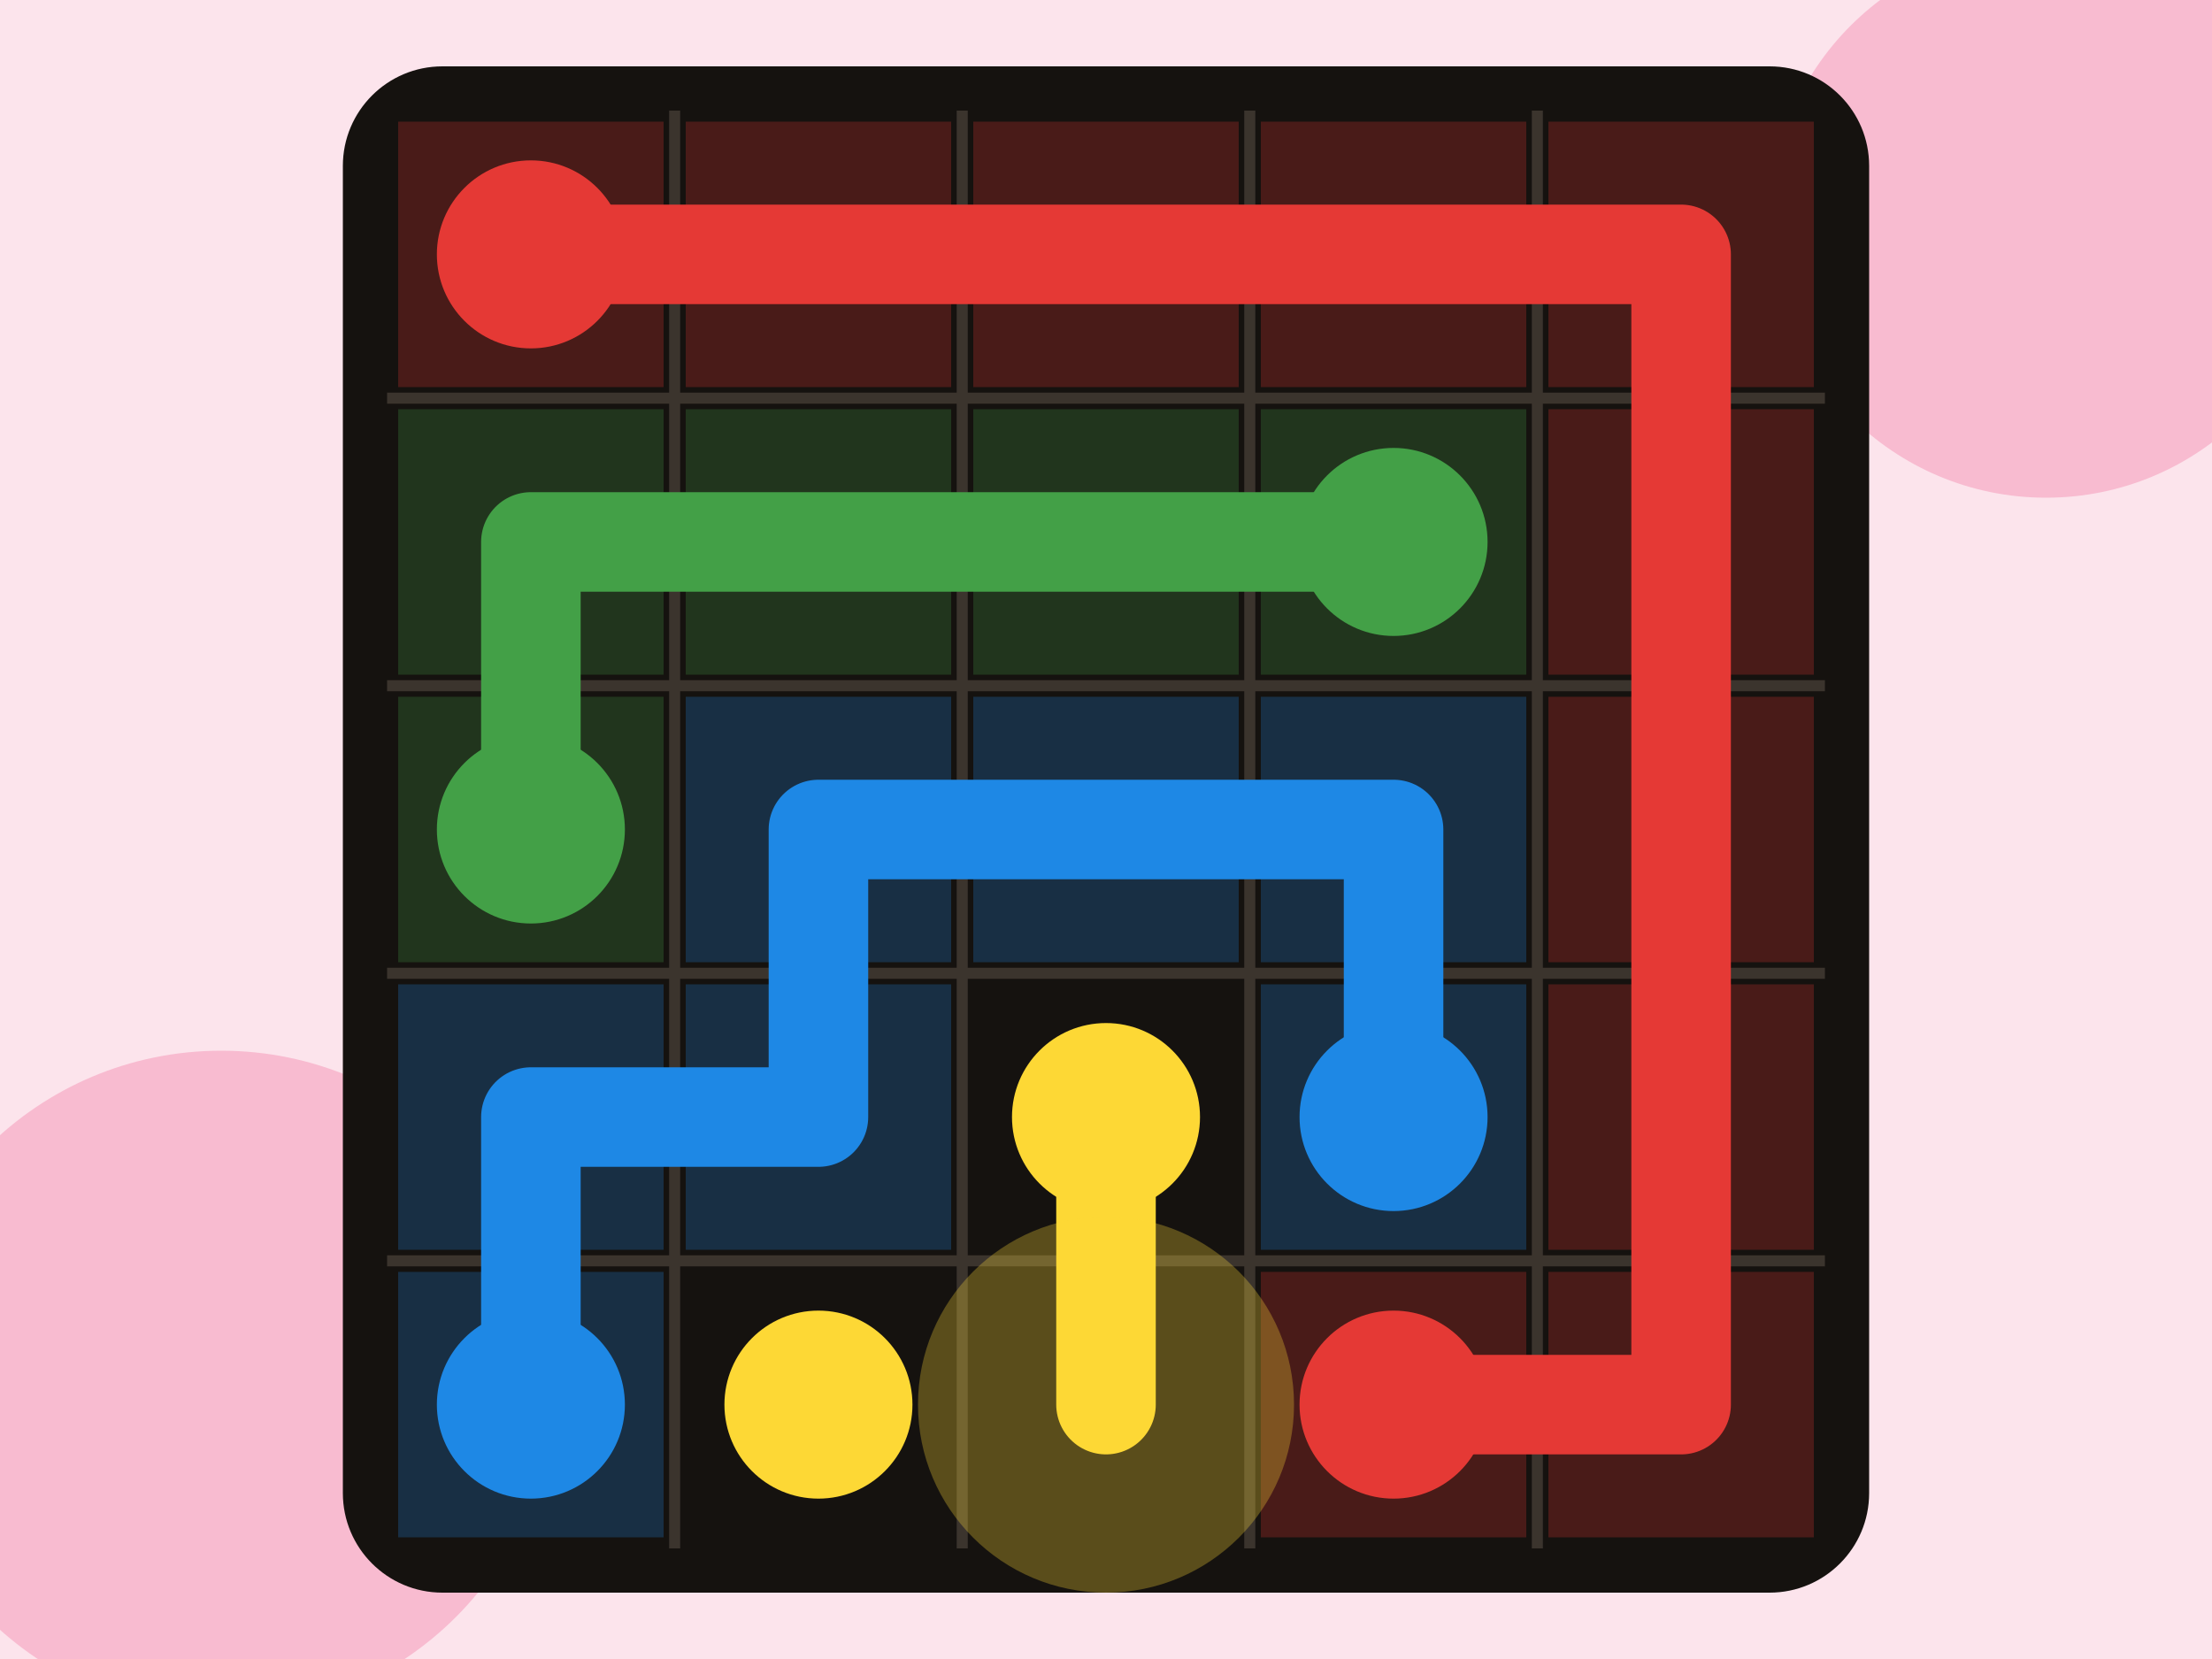
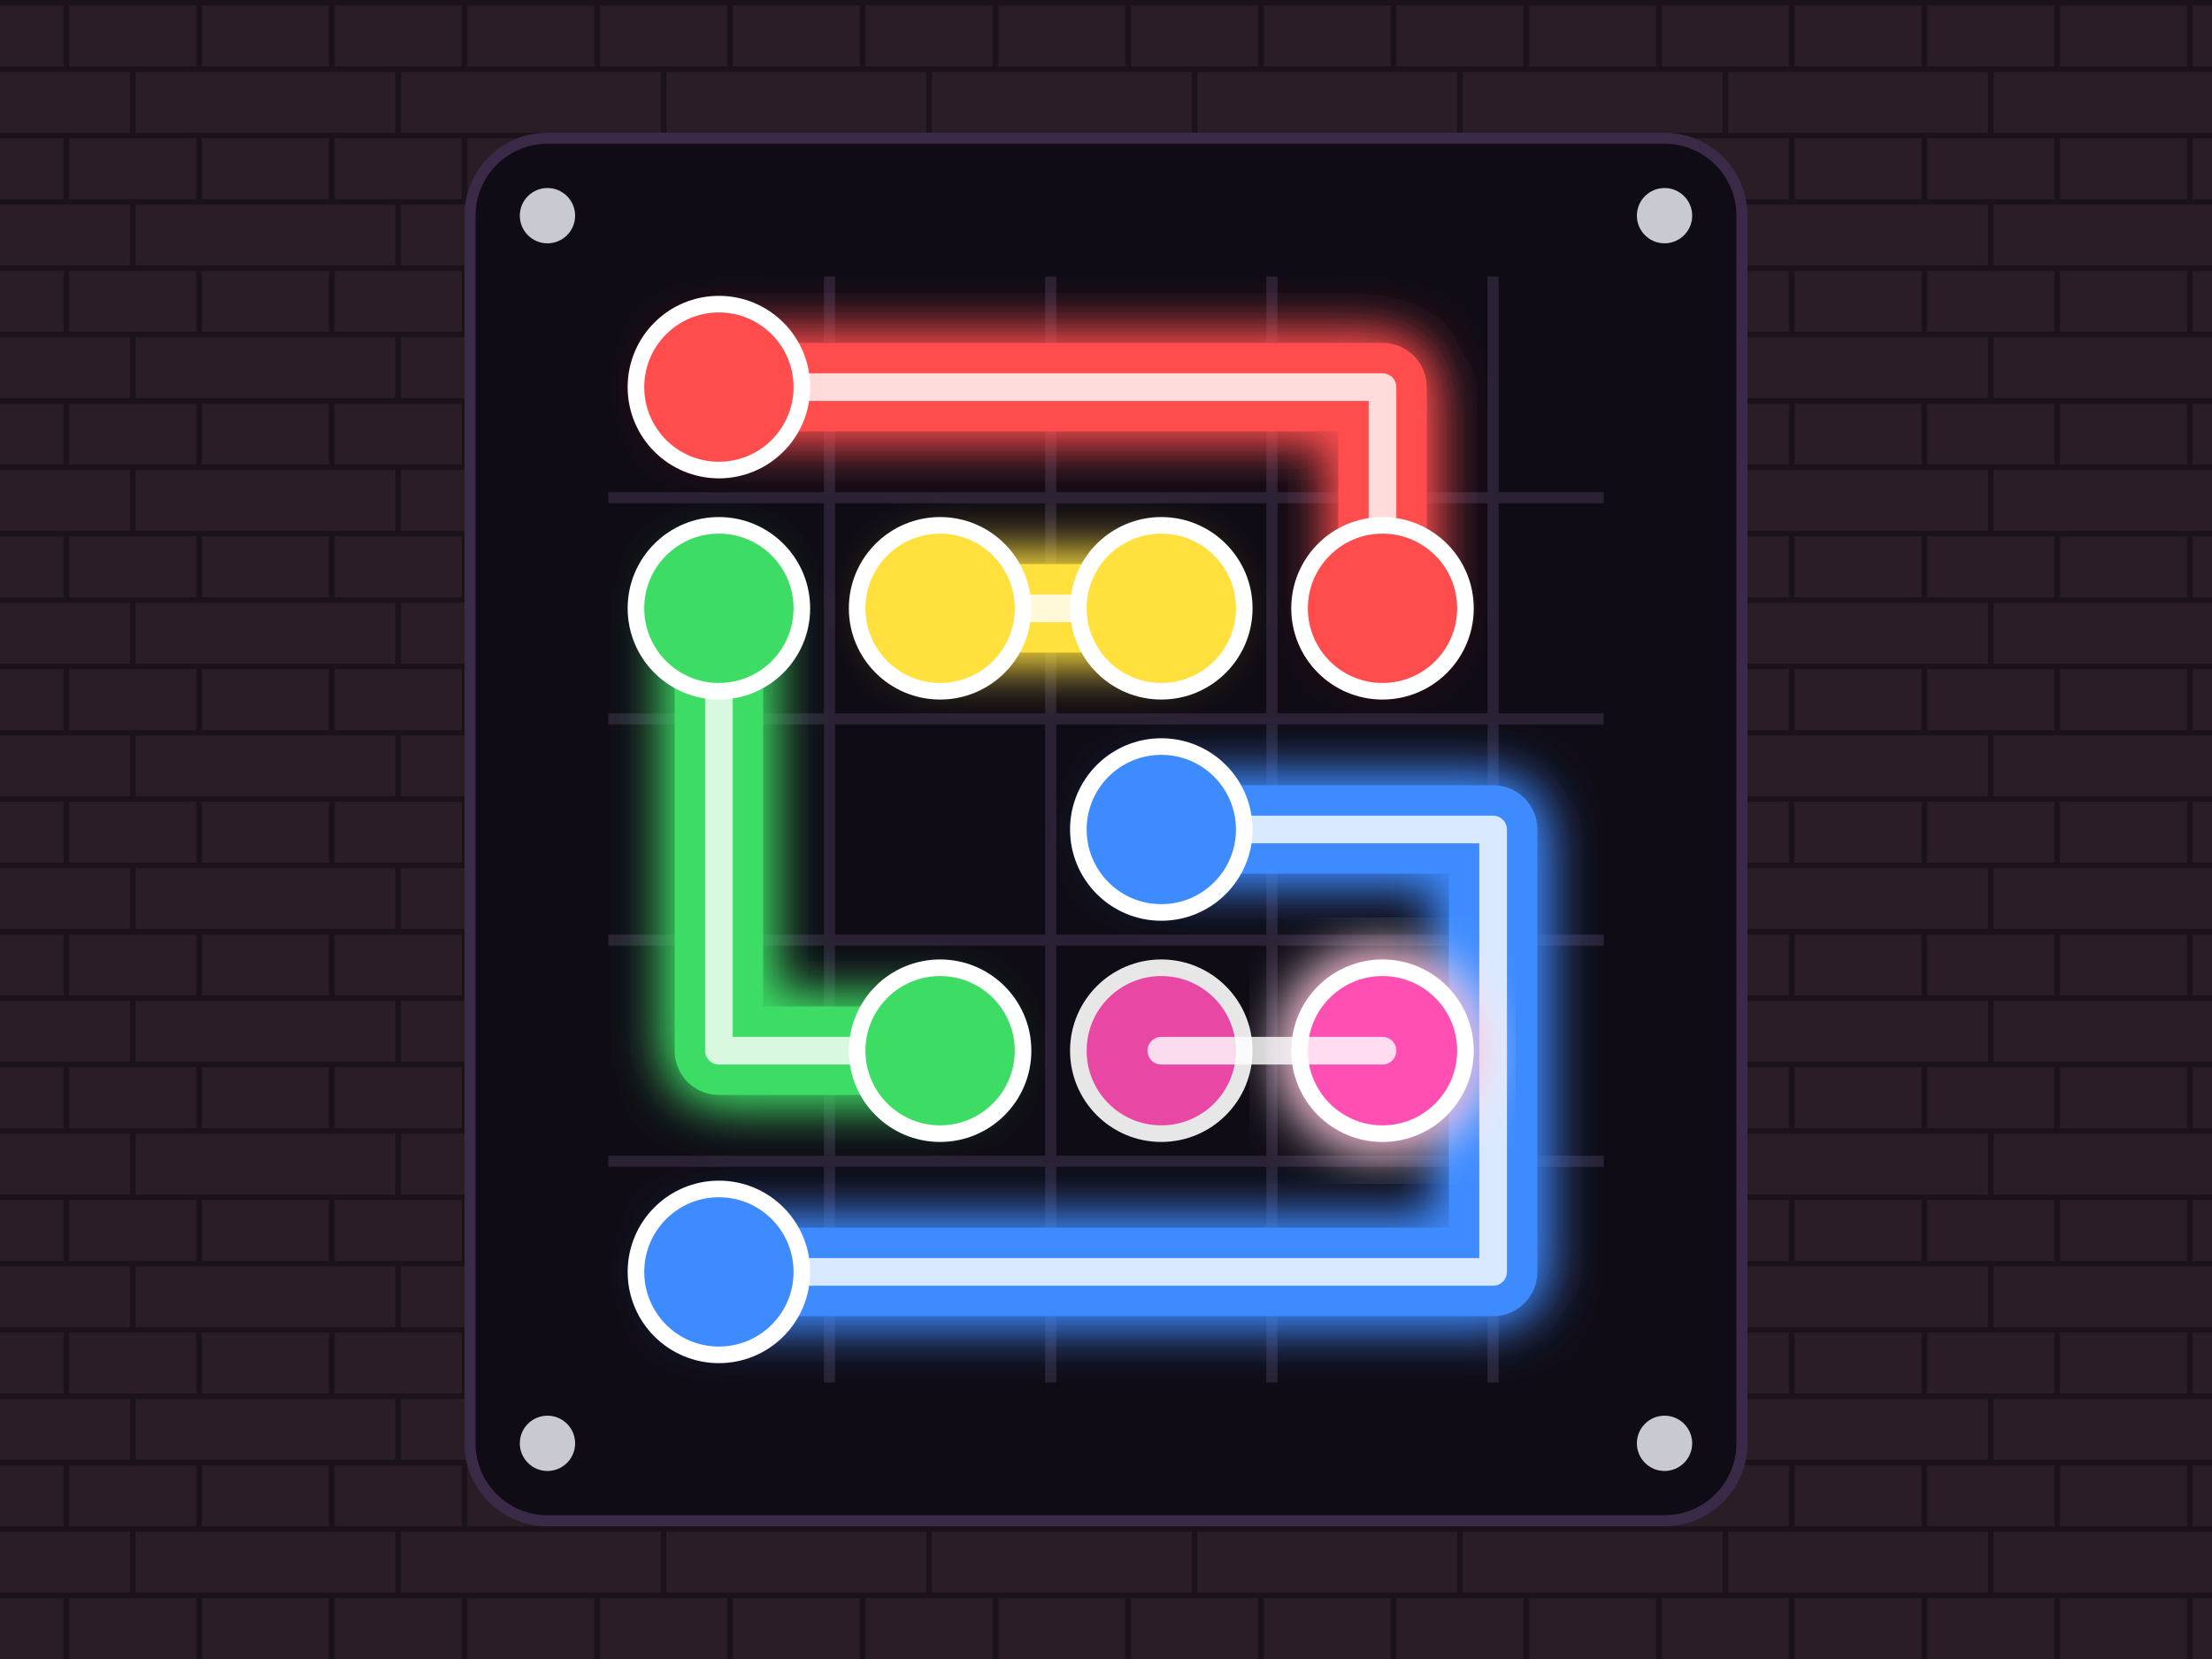
<svg xmlns="http://www.w3.org/2000/svg" viewBox="0 0 400 300">
-   <rect width="400" height="300" fill="#fce4ec" />
-   <circle cx="40" cy="250" r="60" fill="#f8bbd0" />
-   <circle cx="370" cy="40" r="50" fill="#f8bbd0" />
-   <rect x="62" y="12" width="276" height="276" rx="18" fill="#15120f" />
-   <g stroke="#3b342d" stroke-width="2">
-     <path d="M122 20v260M70 72h260" />
-     <path d="M174 20v260M70 124h260" />
-     <path d="M226 20v260M70 176h260" />
-     <path d="M278 20v260M70 228h260" />
+   <defs>
+     <filter id="g" x="-30%" y="-30%" width="160%" height="160%">
+       <feGaussianBlur stdDeviation="5" result="b" />
+       <feMerge>
+         <feMergeNode in="b" />
+         <feMergeNode in="b" />
+         <feMergeNode in="SourceGraphic" />
+       </feMerge>
+     </filter>
+     <pattern id="br" width="48" height="24" patternUnits="userSpaceOnUse">
+       <rect width="48" height="24" fill="#2a1d26" />
+       <path d="M0 .5H48M0 12.5H48M12 0V12M36 0V12M24 12V24" stroke="#000" stroke-opacity=".35" />
+     </pattern>
+   </defs>
+   <rect width="400" height="300" fill="url(#br)" />
+   <rect x="85" y="25" width="230" height="250" rx="14" fill="#100c16" stroke="#3a2a48" stroke-width="2" />
+   <g fill="#c9c9d1">
+     <circle cx="99" cy="39" r="5" />
+     <circle cx="301" cy="39" r="5" />
+     <circle cx="99" cy="261" r="5" />
+     <circle cx="301" cy="261" r="5" />
  </g>
-   <rect x="72" y="22" width="48" height="48" fill="#e53935" opacity=".25" />
-   <rect x="124" y="22" width="48" height="48" fill="#e53935" opacity=".25" />
-   <rect x="176" y="22" width="48" height="48" fill="#e53935" opacity=".25" />
-   <rect x="228" y="22" width="48" height="48" fill="#e53935" opacity=".25" />
-   <rect x="280" y="22" width="48" height="48" fill="#e53935" opacity=".25" />
-   <rect x="280" y="74" width="48" height="48" fill="#e53935" opacity=".25" />
-   <rect x="280" y="126" width="48" height="48" fill="#e53935" opacity=".25" />
-   <rect x="280" y="178" width="48" height="48" fill="#e53935" opacity=".25" />
-   <rect x="280" y="230" width="48" height="48" fill="#e53935" opacity=".25" />
-   <rect x="228" y="230" width="48" height="48" fill="#e53935" opacity=".25" />
-   <polyline points="96,46 148,46 200,46 252,46 304,46 304,98 304,150 304,202 304,254 252,254" fill="none" stroke="#e53935" stroke-width="18" stroke-linecap="round" stroke-linejoin="round" />
-   <circle cx="96" cy="46" r="17" fill="#e53935" />
-   <circle cx="252" cy="254" r="17" fill="#e53935" />
-   <rect x="228" y="74" width="48" height="48" fill="#43a047" opacity=".25" />
-   <rect x="176" y="74" width="48" height="48" fill="#43a047" opacity=".25" />
-   <rect x="124" y="74" width="48" height="48" fill="#43a047" opacity=".25" />
-   <rect x="72" y="74" width="48" height="48" fill="#43a047" opacity=".25" />
-   <rect x="72" y="126" width="48" height="48" fill="#43a047" opacity=".25" />
-   <polyline points="252,98 200,98 148,98 96,98 96,150" fill="none" stroke="#43a047" stroke-width="18" stroke-linecap="round" stroke-linejoin="round" />
-   <circle cx="252" cy="98" r="17" fill="#43a047" />
-   <circle cx="96" cy="150" r="17" fill="#43a047" />
-   <rect x="228" y="178" width="48" height="48" fill="#1e88e5" opacity=".25" />
-   <rect x="228" y="126" width="48" height="48" fill="#1e88e5" opacity=".25" />
-   <rect x="176" y="126" width="48" height="48" fill="#1e88e5" opacity=".25" />
-   <rect x="124" y="126" width="48" height="48" fill="#1e88e5" opacity=".25" />
-   <rect x="124" y="178" width="48" height="48" fill="#1e88e5" opacity=".25" />
-   <rect x="72" y="178" width="48" height="48" fill="#1e88e5" opacity=".25" />
-   <rect x="72" y="230" width="48" height="48" fill="#1e88e5" opacity=".25" />
-   <polyline points="252,202 252,150 200,150 148,150 148,202 96,202 96,254" fill="none" stroke="#1e88e5" stroke-width="18" stroke-linecap="round" stroke-linejoin="round" />
-   <circle cx="252" cy="202" r="17" fill="#1e88e5" />
-   <circle cx="96" cy="254" r="17" fill="#1e88e5" />
-   <polyline points="200,202 200,254" fill="none" stroke="#fdd835" stroke-width="18" stroke-linecap="round" stroke-linejoin="round" />
-   <circle cx="200" cy="202" r="17" fill="#fdd835" />
-   <circle cx="148" cy="254" r="17" fill="#fdd835" />
-   <circle cx="200" cy="254" r="34" fill="#fdd835" opacity=".3" />
+   <g stroke="#2a2234" stroke-width="2">
+     <path d="M150 50V250M190 50V250M230 50V250M270 50V250M110 90H290M110 130H290M110 170H290M110 210H290" />
+   </g>
+   <g fill="none" stroke-linecap="round" stroke-linejoin="round" stroke-width="16" filter="url(#g)">
+     <path d="M130 70H250V110" stroke="#ff4d4d" />
+     <path d="M130 110V190H170" stroke="#3ddc65" />
+     <path d="M210 150H270V230H130" stroke="#3d8bff" />
+     <path d="M170 110H210" stroke="#ffe03d" />
+   </g>
+   <g fill="none" stroke-linecap="round" stroke-linejoin="round" stroke-width="5" stroke="#fff" stroke-opacity=".8">
+     <path d="M130 70H250V110" />
+     <path d="M130 110V190H170" />
+     <path d="M210 150H270V230H130" />
+     <path d="M170 110H210" />
+   </g>
+   <g stroke="#fff" stroke-width="3">
+     <circle cx="130" cy="70" r="15" fill="#ff4d4d" />
+     <circle cx="250" cy="110" r="15" fill="#ff4d4d" />
+     <circle cx="130" cy="110" r="15" fill="#3ddc65" />
+     <circle cx="170" cy="190" r="15" fill="#3ddc65" />
+     <circle cx="210" cy="150" r="15" fill="#3d8bff" />
+     <circle cx="130" cy="230" r="15" fill="#3d8bff" />
+     <circle cx="170" cy="110" r="15" fill="#ffe03d" />
+     <circle cx="210" cy="110" r="15" fill="#ffe03d" />
+   </g>
+   <circle cx="250" cy="190" r="15" fill="#ff4fb3" stroke="#fff" stroke-width="3" filter="url(#g)" />
+   <circle cx="290" cy="190" r="0" />
+   <circle cx="210" cy="190" r="15" fill="#ff4fb3" stroke="#fff" stroke-width="3" opacity=".9" />
+   <path d="M210 190H250" stroke="#ff4fb3" stroke-width="16" stroke-linecap="round" filter="url(#g)" />
+   <path d="M210 190H250" stroke="#fff" stroke-width="5" stroke-linecap="round" stroke-opacity=".8" />
</svg>
